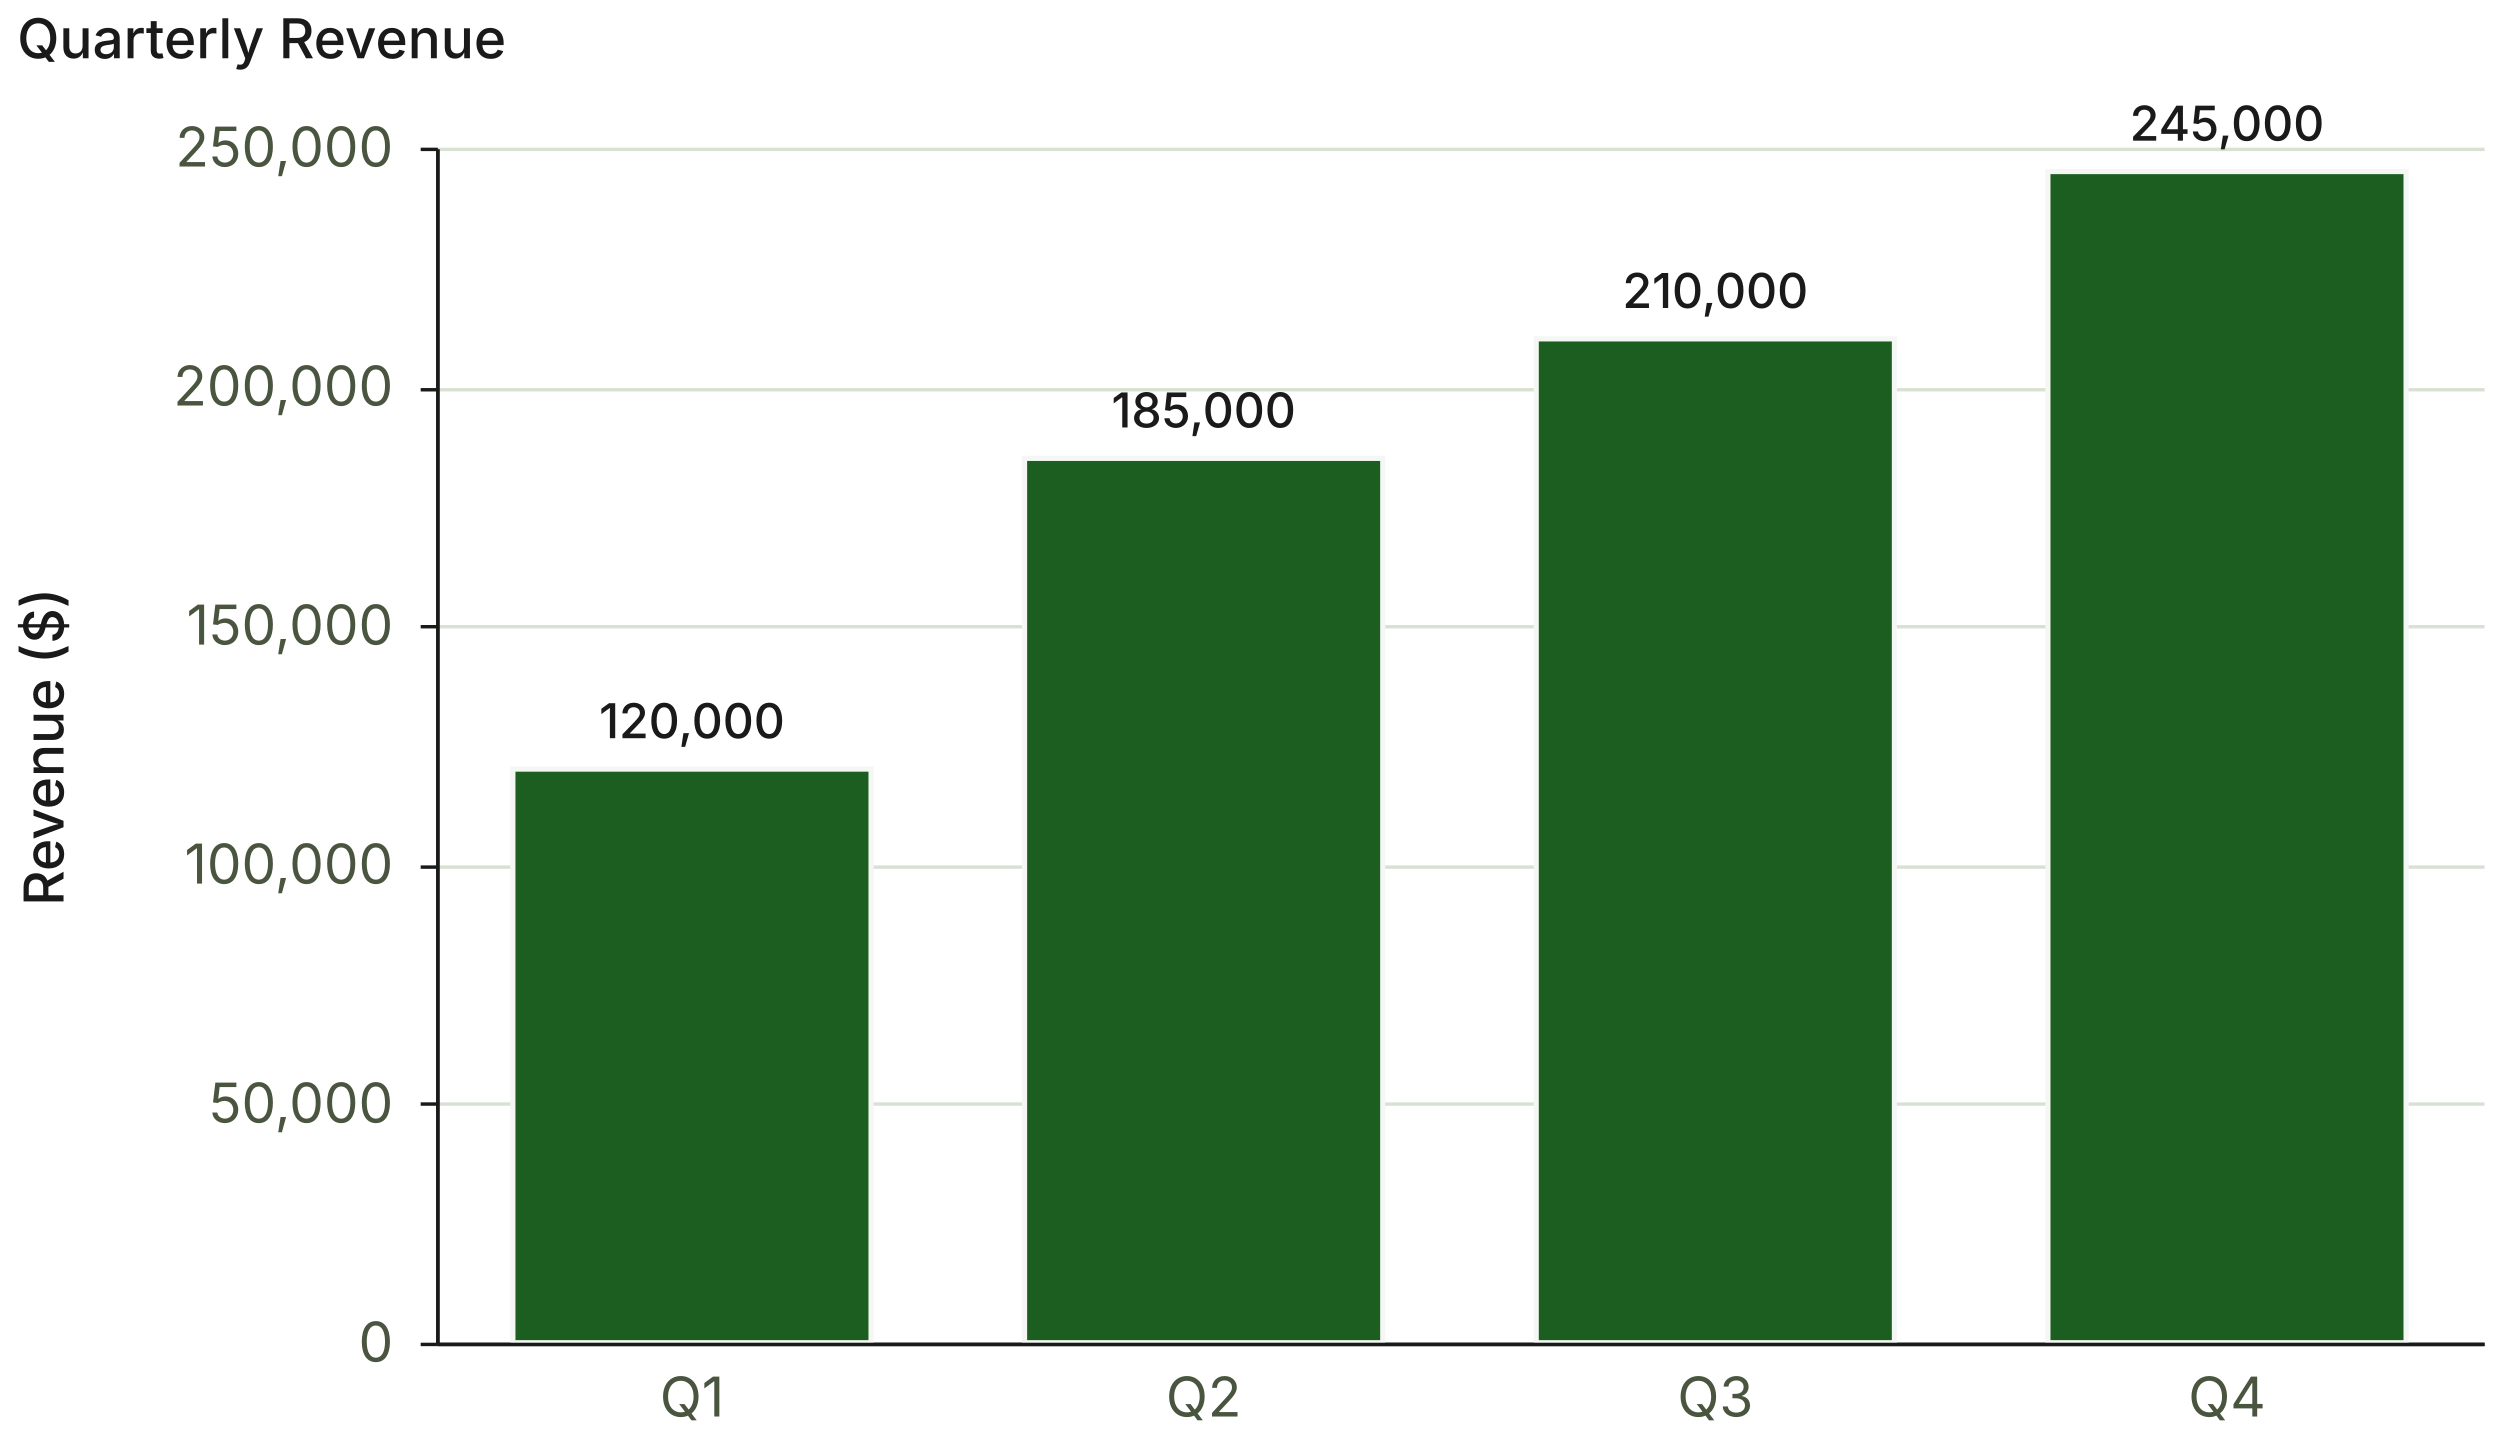
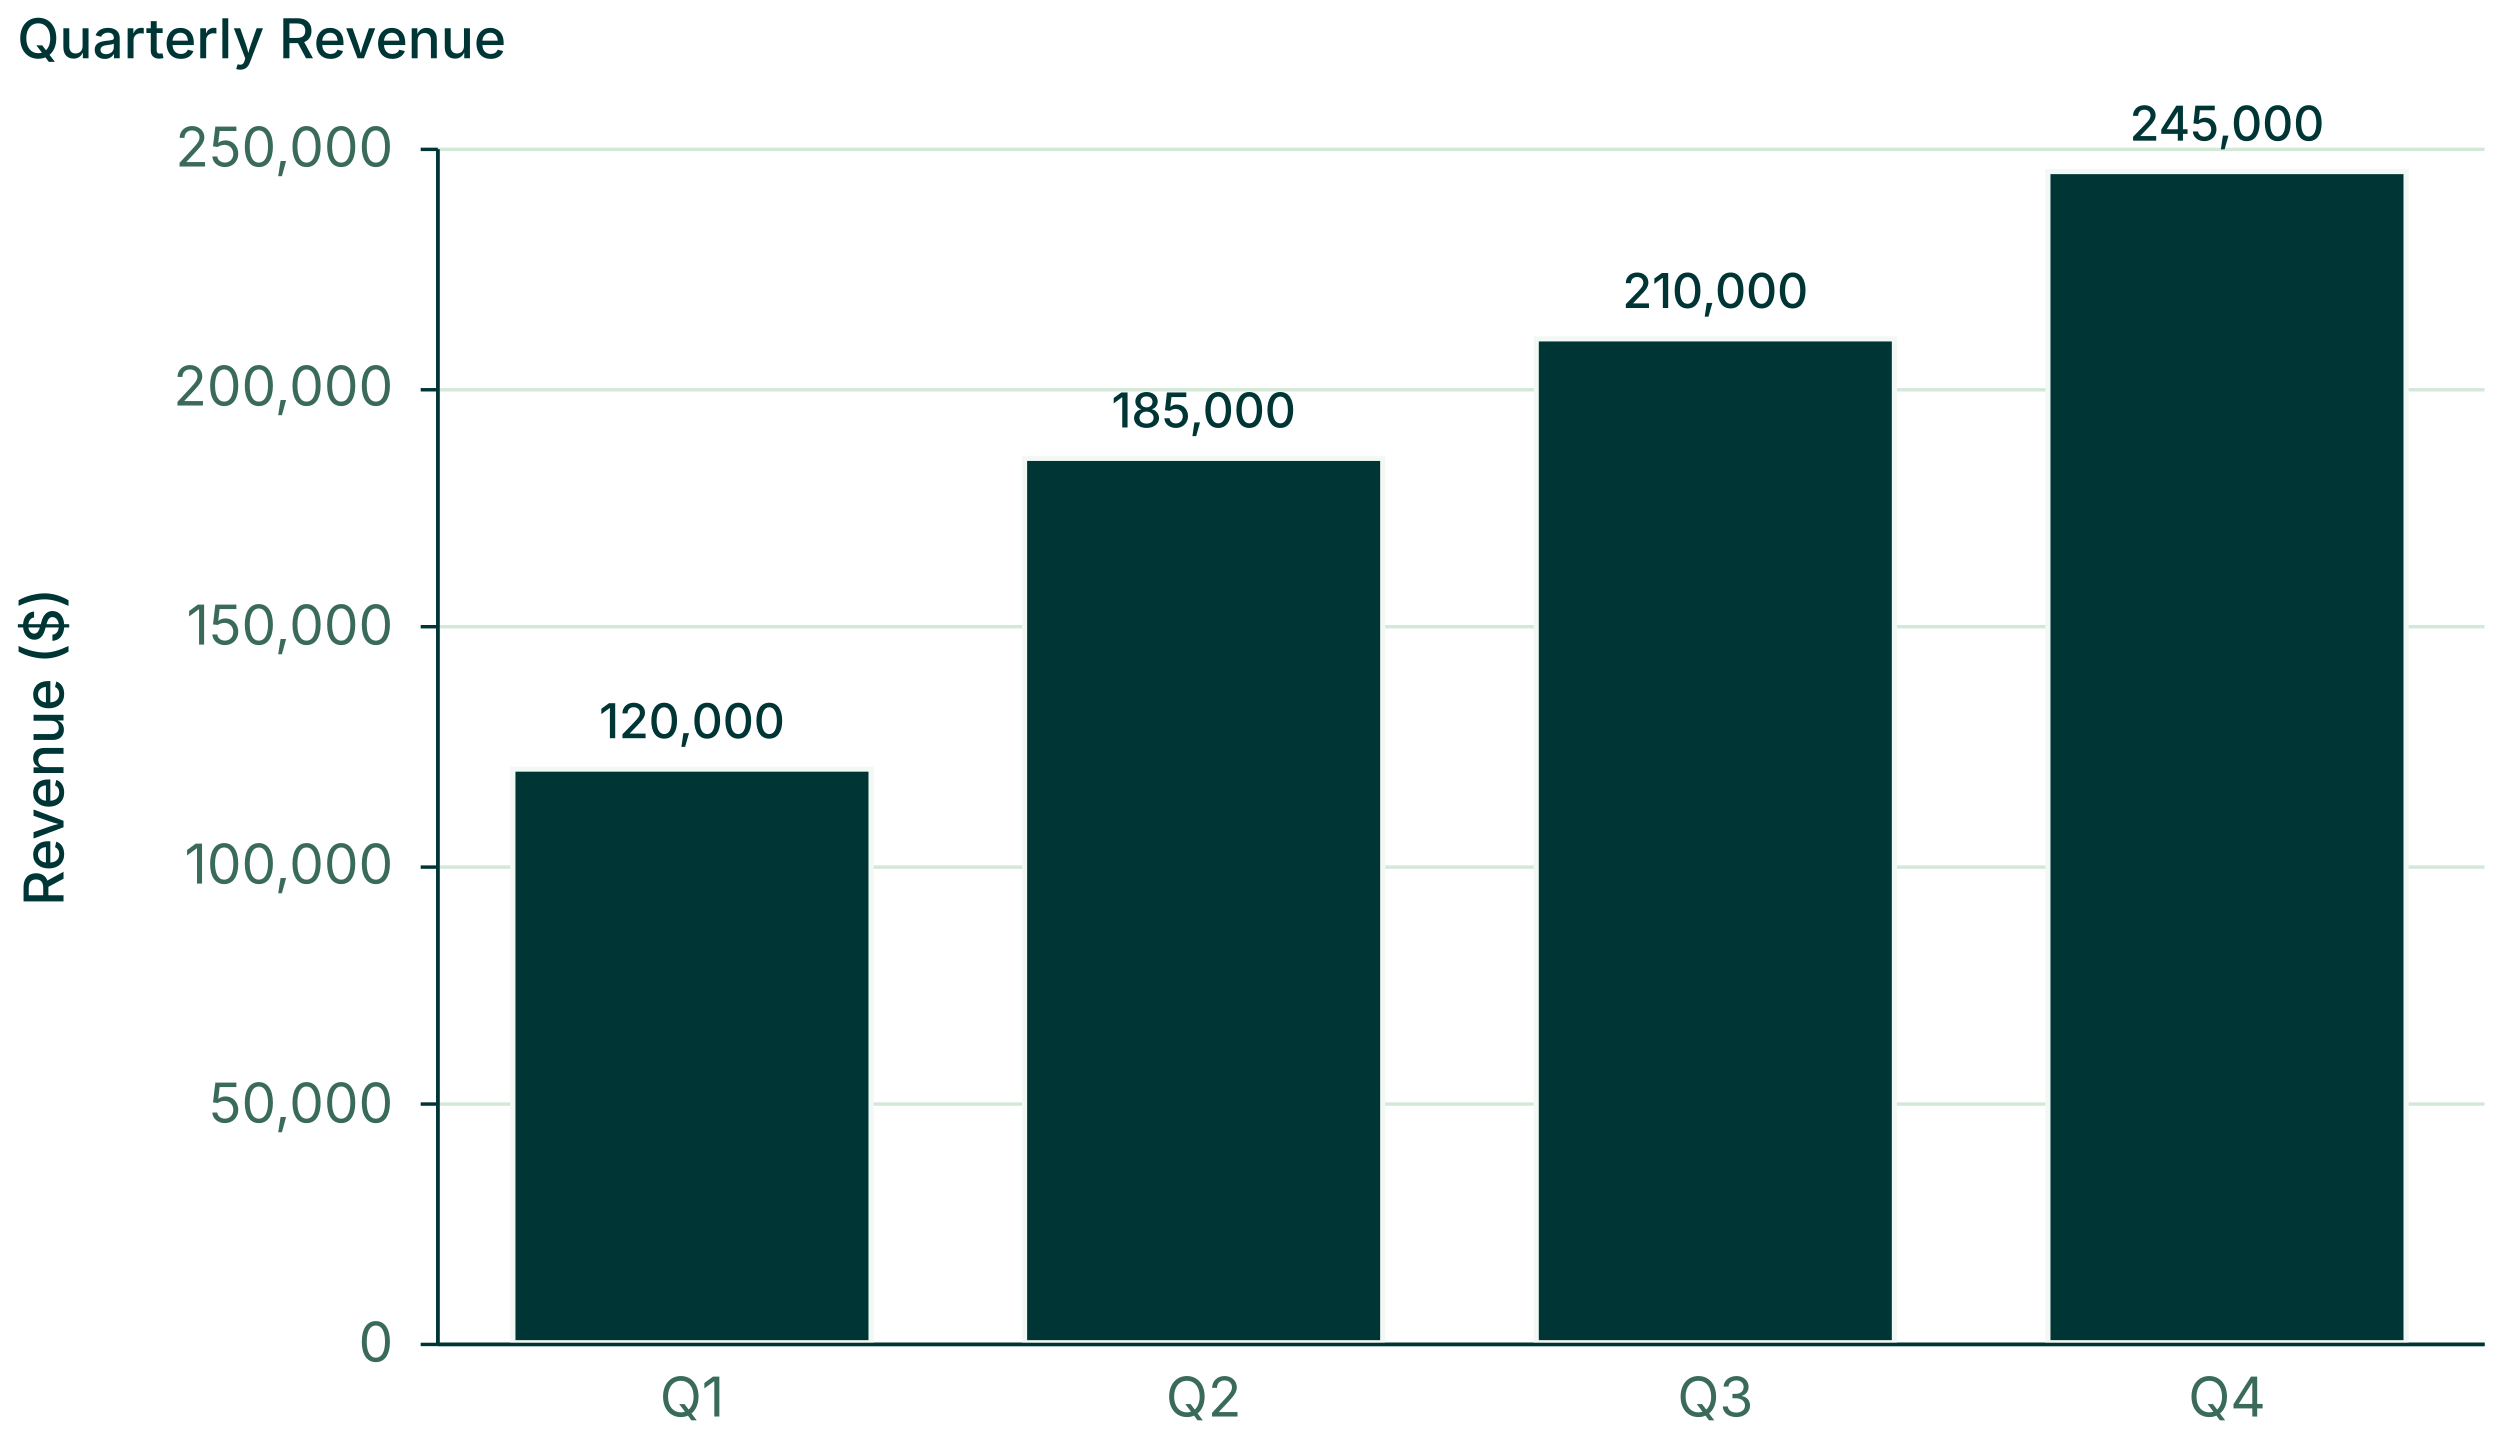
<svg xmlns="http://www.w3.org/2000/svg" version="1.1" class="marks" width="728" height="420" viewBox="0 0 728 420">
  <g fill="none" stroke-miterlimit="10" transform="translate(127,43)">
    <g class="mark-group role-frame root" role="graphics-object" aria-roledescription="group mark container">
      <g transform="translate(0,0)">
        <path class="background" aria-hidden="true" d="M0,0h596v348h-596Z" />
        <g>
          <g class="mark-group role-axis" aria-hidden="true">
            <g transform="translate(0.5,0.5)">
              <path class="background" aria-hidden="true" d="M0,0h0v0h0Z" pointer-events="none" />
              <g>
                <g class="mark-rule role-axis-grid" pointer-events="none">
-                   <line transform="translate(0,348)" x2="596" y2="0" stroke="#d8e2d4" stroke-width="1" stroke-dasharray="" opacity="1" />
-                   <line transform="translate(0,278)" x2="596" y2="0" stroke="#d8e2d4" stroke-width="1" stroke-dasharray="" opacity="1" />
-                   <line transform="translate(0,209)" x2="596" y2="0" stroke="#d8e2d4" stroke-width="1" stroke-dasharray="" opacity="1" />
-                   <line transform="translate(0,139)" x2="596" y2="0" stroke="#d8e2d4" stroke-width="1" stroke-dasharray="" opacity="1" />
-                   <line transform="translate(0,70)" x2="596" y2="0" stroke="#d8e2d4" stroke-width="1" stroke-dasharray="" opacity="1" />
-                   <line transform="translate(0,0)" x2="596" y2="0" stroke="#d8e2d4" stroke-width="1" stroke-dasharray="" opacity="1" />
+                   <line transform="translate(0,348)" x2="596" y2="0" stroke="#d4e8d8" stroke-width="1" stroke-dasharray="" opacity="1" />
+                   <line transform="translate(0,278)" x2="596" y2="0" stroke="#d4e8d8" stroke-width="1" stroke-dasharray="" opacity="1" />
+                   <line transform="translate(0,209)" x2="596" y2="0" stroke="#d4e8d8" stroke-width="1" stroke-dasharray="" opacity="1" />
+                   <line transform="translate(0,139)" x2="596" y2="0" stroke="#d4e8d8" stroke-width="1" stroke-dasharray="" opacity="1" />
+                   <line transform="translate(0,70)" x2="596" y2="0" stroke="#d4e8d8" stroke-width="1" stroke-dasharray="" opacity="1" />
+                   <line transform="translate(0,0)" x2="596" y2="0" stroke="#d4e8d8" stroke-width="1" stroke-dasharray="" opacity="1" />
                </g>
              </g>
              <path class="foreground" aria-hidden="true" d="" pointer-events="none" display="none" />
            </g>
          </g>
          <g class="mark-group role-axis" role="graphics-symbol" aria-roledescription="axis" aria-label="X-axis for a discrete scale with 4 values: Q1, Q2, Q3, Q4">
            <g transform="translate(0.5,348.5)">
              <path class="background" aria-hidden="true" d="M0,0h0v0h0Z" pointer-events="none" />
              <g>
                <g class="mark-text role-axis-label" pointer-events="none">
-                   <text text-anchor="middle" transform="translate(74,21)" font-family="system-ui, -apple-system, sans-serif" font-size="16px" fill="#4a5540" opacity="1">Q1</text>
-                   <text text-anchor="middle" transform="translate(223,21)" font-family="system-ui, -apple-system, sans-serif" font-size="16px" fill="#4a5540" opacity="1">Q2</text>
-                   <text text-anchor="middle" transform="translate(372,21)" font-family="system-ui, -apple-system, sans-serif" font-size="16px" fill="#4a5540" opacity="1">Q3</text>
-                   <text text-anchor="middle" transform="translate(521,21)" font-family="system-ui, -apple-system, sans-serif" font-size="16px" fill="#4a5540" opacity="1">Q4</text>
+                   <text text-anchor="middle" transform="translate(74,21)" font-family="system-ui, -apple-system, sans-serif" font-size="16px" fill="#3a6b5a" opacity="1">Q1</text>
+                   <text text-anchor="middle" transform="translate(223,21)" font-family="system-ui, -apple-system, sans-serif" font-size="16px" fill="#3a6b5a" opacity="1">Q2</text>
+                   <text text-anchor="middle" transform="translate(372,21)" font-family="system-ui, -apple-system, sans-serif" font-size="16px" fill="#3a6b5a" opacity="1">Q3</text>
+                   <text text-anchor="middle" transform="translate(521,21)" font-family="system-ui, -apple-system, sans-serif" font-size="16px" fill="#3a6b5a" opacity="1">Q4</text>
                </g>
                <g class="mark-rule role-axis-domain" pointer-events="none">
-                   <line transform="translate(0,0)" x2="596" y2="0" stroke="#1a1a1a" stroke-width="1" opacity="1" />
+                   <line transform="translate(0,0)" x2="596" y2="0" stroke="#003535" stroke-width="1" opacity="1" />
                </g>
              </g>
              <path class="foreground" aria-hidden="true" d="" pointer-events="none" display="none" />
            </g>
          </g>
          <g class="mark-group role-axis" role="graphics-symbol" aria-roledescription="axis" aria-label="Y-axis titled 'Revenue ($)' for a linear scale with values from 0 to 250,000">
            <g transform="translate(0.5,0.5)">
              <path class="background" aria-hidden="true" d="M0,0h0v0h0Z" pointer-events="none" />
              <g>
                <g class="mark-rule role-axis-tick" pointer-events="none">
-                   <line transform="translate(0,348)" x2="-5" y2="0" stroke="#1a1a1a" stroke-width="1" opacity="1" />
-                   <line transform="translate(0,278)" x2="-5" y2="0" stroke="#1a1a1a" stroke-width="1" opacity="1" />
-                   <line transform="translate(0,209)" x2="-5" y2="0" stroke="#1a1a1a" stroke-width="1" opacity="1" />
-                   <line transform="translate(0,139)" x2="-5" y2="0" stroke="#1a1a1a" stroke-width="1" opacity="1" />
-                   <line transform="translate(0,70)" x2="-5" y2="0" stroke="#1a1a1a" stroke-width="1" opacity="1" />
-                   <line transform="translate(0,0)" x2="-5" y2="0" stroke="#1a1a1a" stroke-width="1" opacity="1" />
+                   <line transform="translate(0,348)" x2="-5" y2="0" stroke="#003535" stroke-width="1" opacity="1" />
+                   <line transform="translate(0,278)" x2="-5" y2="0" stroke="#003535" stroke-width="1" opacity="1" />
+                   <line transform="translate(0,209)" x2="-5" y2="0" stroke="#003535" stroke-width="1" opacity="1" />
+                   <line transform="translate(0,139)" x2="-5" y2="0" stroke="#003535" stroke-width="1" opacity="1" />
+                   <line transform="translate(0,70)" x2="-5" y2="0" stroke="#003535" stroke-width="1" opacity="1" />
+                   <line transform="translate(0,0)" x2="-5" y2="0" stroke="#003535" stroke-width="1" opacity="1" />
                </g>
                <g class="mark-text role-axis-label" pointer-events="none">
-                   <text text-anchor="end" transform="translate(-13,353)" font-family="system-ui, -apple-system, sans-serif" font-size="16px" fill="#4a5540" opacity="1">0</text>
-                   <text text-anchor="end" transform="translate(-13,283.4)" font-family="system-ui, -apple-system, sans-serif" font-size="16px" fill="#4a5540" opacity="1">50,000</text>
-                   <text text-anchor="end" transform="translate(-13,213.8)" font-family="system-ui, -apple-system, sans-serif" font-size="16px" fill="#4a5540" opacity="1">100,000</text>
-                   <text text-anchor="end" transform="translate(-13,144.2)" font-family="system-ui, -apple-system, sans-serif" font-size="16px" fill="#4a5540" opacity="1">150,000</text>
-                   <text text-anchor="end" transform="translate(-13,74.6)" font-family="system-ui, -apple-system, sans-serif" font-size="16px" fill="#4a5540" opacity="1">200,000</text>
-                   <text text-anchor="end" transform="translate(-13,5)" font-family="system-ui, -apple-system, sans-serif" font-size="16px" fill="#4a5540" opacity="1">250,000</text>
+                   <text text-anchor="end" transform="translate(-13,353)" font-family="system-ui, -apple-system, sans-serif" font-size="16px" fill="#3a6b5a" opacity="1">0</text>
+                   <text text-anchor="end" transform="translate(-13,283.4)" font-family="system-ui, -apple-system, sans-serif" font-size="16px" fill="#3a6b5a" opacity="1">50,000</text>
+                   <text text-anchor="end" transform="translate(-13,213.8)" font-family="system-ui, -apple-system, sans-serif" font-size="16px" fill="#3a6b5a" opacity="1">100,000</text>
+                   <text text-anchor="end" transform="translate(-13,144.2)" font-family="system-ui, -apple-system, sans-serif" font-size="16px" fill="#3a6b5a" opacity="1">150,000</text>
+                   <text text-anchor="end" transform="translate(-13,74.6)" font-family="system-ui, -apple-system, sans-serif" font-size="16px" fill="#3a6b5a" opacity="1">200,000</text>
+                   <text text-anchor="end" transform="translate(-13,5)" font-family="system-ui, -apple-system, sans-serif" font-size="16px" fill="#3a6b5a" opacity="1">250,000</text>
                </g>
                <g class="mark-rule role-axis-domain" pointer-events="none">
-                   <line transform="translate(0,348)" x2="0" y2="-348" stroke="#1a1a1a" stroke-width="1" opacity="1" />
+                   <line transform="translate(0,348)" x2="0" y2="-348" stroke="#003535" stroke-width="1" opacity="1" />
                </g>
                <g class="mark-text role-axis-title" pointer-events="none">
-                   <text text-anchor="middle" transform="translate(-106,174) rotate(-90) translate(0,-3)" font-family="system-ui, -apple-system, sans-serif" font-size="16px" font-weight="500" fill="#1a1a1a" opacity="1">Revenue ($)</text>
+                   <text text-anchor="middle" transform="translate(-106,174) rotate(-90) translate(0,-3)" font-family="system-ui, -apple-system, sans-serif" font-size="16px" font-weight="500" fill="#003535" opacity="1">Revenue ($)</text>
                </g>
              </g>
              <path class="foreground" aria-hidden="true" d="" pointer-events="none" display="none" />
            </g>
          </g>
          <g class="mark-rect role-mark layer_0_marks" role="graphics-object" aria-roledescription="rect mark container">
-             <path aria-label="quarter: Q1; Revenue ($): 120000" role="graphics-symbol" aria-roledescription="bar" d="M22.35,180.96h104.3v167.04h-104.3Z" fill="#1B5E20" stroke="#f4f7f3" stroke-width="1.5" />
-             <path aria-label="quarter: Q2; Revenue ($): 185000" role="graphics-symbol" aria-roledescription="bar" d="M171.35,90.48h104.3v257.52h-104.3Z" fill="#1B5E20" stroke="#f4f7f3" stroke-width="1.5" />
-             <path aria-label="quarter: Q3; Revenue ($): 210000" role="graphics-symbol" aria-roledescription="bar" d="M320.35,55.68h104.3v292.32h-104.3Z" fill="#1B5E20" stroke="#f4f7f3" stroke-width="1.5" />
-             <path aria-label="quarter: Q4; Revenue ($): 245000" role="graphics-symbol" aria-roledescription="bar" d="M469.35,6.96h104.3v341.04h-104.3Z" fill="#1B5E20" stroke="#f4f7f3" stroke-width="1.5" />
+             <path aria-label="quarter: Q1; Revenue ($): 120000" role="graphics-symbol" aria-roledescription="bar" d="M22.35,180.96h104.3v167.04h-104.3Z" fill="#003535" stroke="#f2f8f3" stroke-width="1.5" />
+             <path aria-label="quarter: Q2; Revenue ($): 185000" role="graphics-symbol" aria-roledescription="bar" d="M171.35,90.48h104.3v257.52h-104.3Z" fill="#003535" stroke="#f2f8f3" stroke-width="1.5" />
+             <path aria-label="quarter: Q3; Revenue ($): 210000" role="graphics-symbol" aria-roledescription="bar" d="M320.35,55.68h104.3v292.32h-104.3Z" fill="#003535" stroke="#f2f8f3" stroke-width="1.5" />
+             <path aria-label="quarter: Q4; Revenue ($): 245000" role="graphics-symbol" aria-roledescription="bar" d="M469.35,6.96h104.3v341.04h-104.3Z" fill="#003535" stroke="#f2f8f3" stroke-width="1.5" />
          </g>
          <g class="mark-text role-mark layer_1_marks" role="graphics-object" aria-roledescription="text mark container">
-             <text aria-label="quarter: Q1; Revenue ($): 120000; revenue: 120,000" role="graphics-symbol" aria-roledescription="text mark" text-anchor="middle" transform="translate(74.5,171.96)" font-family="system-ui, -apple-system, sans-serif" font-size="14px" font-weight="500" fill="#1a1a1a">120,000</text>
-             <text aria-label="quarter: Q2; Revenue ($): 185000; revenue: 185,000" role="graphics-symbol" aria-roledescription="text mark" text-anchor="middle" transform="translate(223.5,81.48)" font-family="system-ui, -apple-system, sans-serif" font-size="14px" font-weight="500" fill="#1a1a1a">185,000</text>
-             <text aria-label="quarter: Q3; Revenue ($): 210000; revenue: 210,000" role="graphics-symbol" aria-roledescription="text mark" text-anchor="middle" transform="translate(372.5,46.68)" font-family="system-ui, -apple-system, sans-serif" font-size="14px" font-weight="500" fill="#1a1a1a">210,000</text>
-             <text aria-label="quarter: Q4; Revenue ($): 245000; revenue: 245,000" role="graphics-symbol" aria-roledescription="text mark" text-anchor="middle" transform="translate(521.5,-2.04)" font-family="system-ui, -apple-system, sans-serif" font-size="14px" font-weight="500" fill="#1a1a1a">245,000</text>
+             <text aria-label="quarter: Q1; Revenue ($): 120000; revenue: 120,000" role="graphics-symbol" aria-roledescription="text mark" text-anchor="middle" transform="translate(74.5,171.96)" font-family="system-ui, -apple-system, sans-serif" font-size="14px" font-weight="500" fill="#003535">120,000</text>
+             <text aria-label="quarter: Q2; Revenue ($): 185000; revenue: 185,000" role="graphics-symbol" aria-roledescription="text mark" text-anchor="middle" transform="translate(223.5,81.48)" font-family="system-ui, -apple-system, sans-serif" font-size="14px" font-weight="500" fill="#003535">185,000</text>
+             <text aria-label="quarter: Q3; Revenue ($): 210000; revenue: 210,000" role="graphics-symbol" aria-roledescription="text mark" text-anchor="middle" transform="translate(372.5,46.68)" font-family="system-ui, -apple-system, sans-serif" font-size="14px" font-weight="500" fill="#003535">210,000</text>
+             <text aria-label="quarter: Q4; Revenue ($): 245000; revenue: 245,000" role="graphics-symbol" aria-roledescription="text mark" text-anchor="middle" transform="translate(521.5,-2.04)" font-family="system-ui, -apple-system, sans-serif" font-size="14px" font-weight="500" fill="#003535">245,000</text>
          </g>
          <g class="axis-domain-overlay">
            <g transform="translate(0.5,348.5)">
              <g class="mark-rule role-axis-domain" pointer-events="none">
-                 <line transform="translate(0,0)" x2="596" y2="0" stroke="#1a1a1a" stroke-width="1" opacity="1" />
+                 <line transform="translate(0,0)" x2="596" y2="0" stroke="#003535" stroke-width="1" opacity="1" />
              </g>
            </g>
            <g transform="translate(0.5,0.5)">
              <g class="mark-rule role-axis-domain" pointer-events="none">
-                 <line transform="translate(0,348)" x2="0" y2="-348" stroke="#1a1a1a" stroke-width="1" opacity="1" />
+                 <line transform="translate(0,348)" x2="0" y2="-348" stroke="#003535" stroke-width="1" opacity="1" />
              </g>
            </g>
          </g>
          <g class="mark-group role-title">
            <g transform="translate(-122,-39.04)">
              <path class="background" aria-hidden="true" d="M0,0h0v0h0Z" pointer-events="none" />
              <g>
                <g class="mark-text role-title-text" role="graphics-symbol" aria-roledescription="title" aria-label="Title text 'Quarterly Revenue'" pointer-events="none">
-                   <text text-anchor="start" transform="translate(0,13)" font-family="system-ui, -apple-system, sans-serif" font-size="16px" font-weight="500" fill="#1a1a1a" opacity="1">Quarterly Revenue</text>
+                   <text text-anchor="start" transform="translate(0,13)" font-family="system-ui, -apple-system, sans-serif" font-size="16px" font-weight="500" fill="#003535" opacity="1">Quarterly Revenue</text>
                </g>
              </g>
              <path class="foreground" aria-hidden="true" d="" pointer-events="none" display="none" />
            </g>
          </g>
        </g>
        <path class="foreground" aria-hidden="true" d="" display="none" />
      </g>
    </g>
  </g>
</svg>
